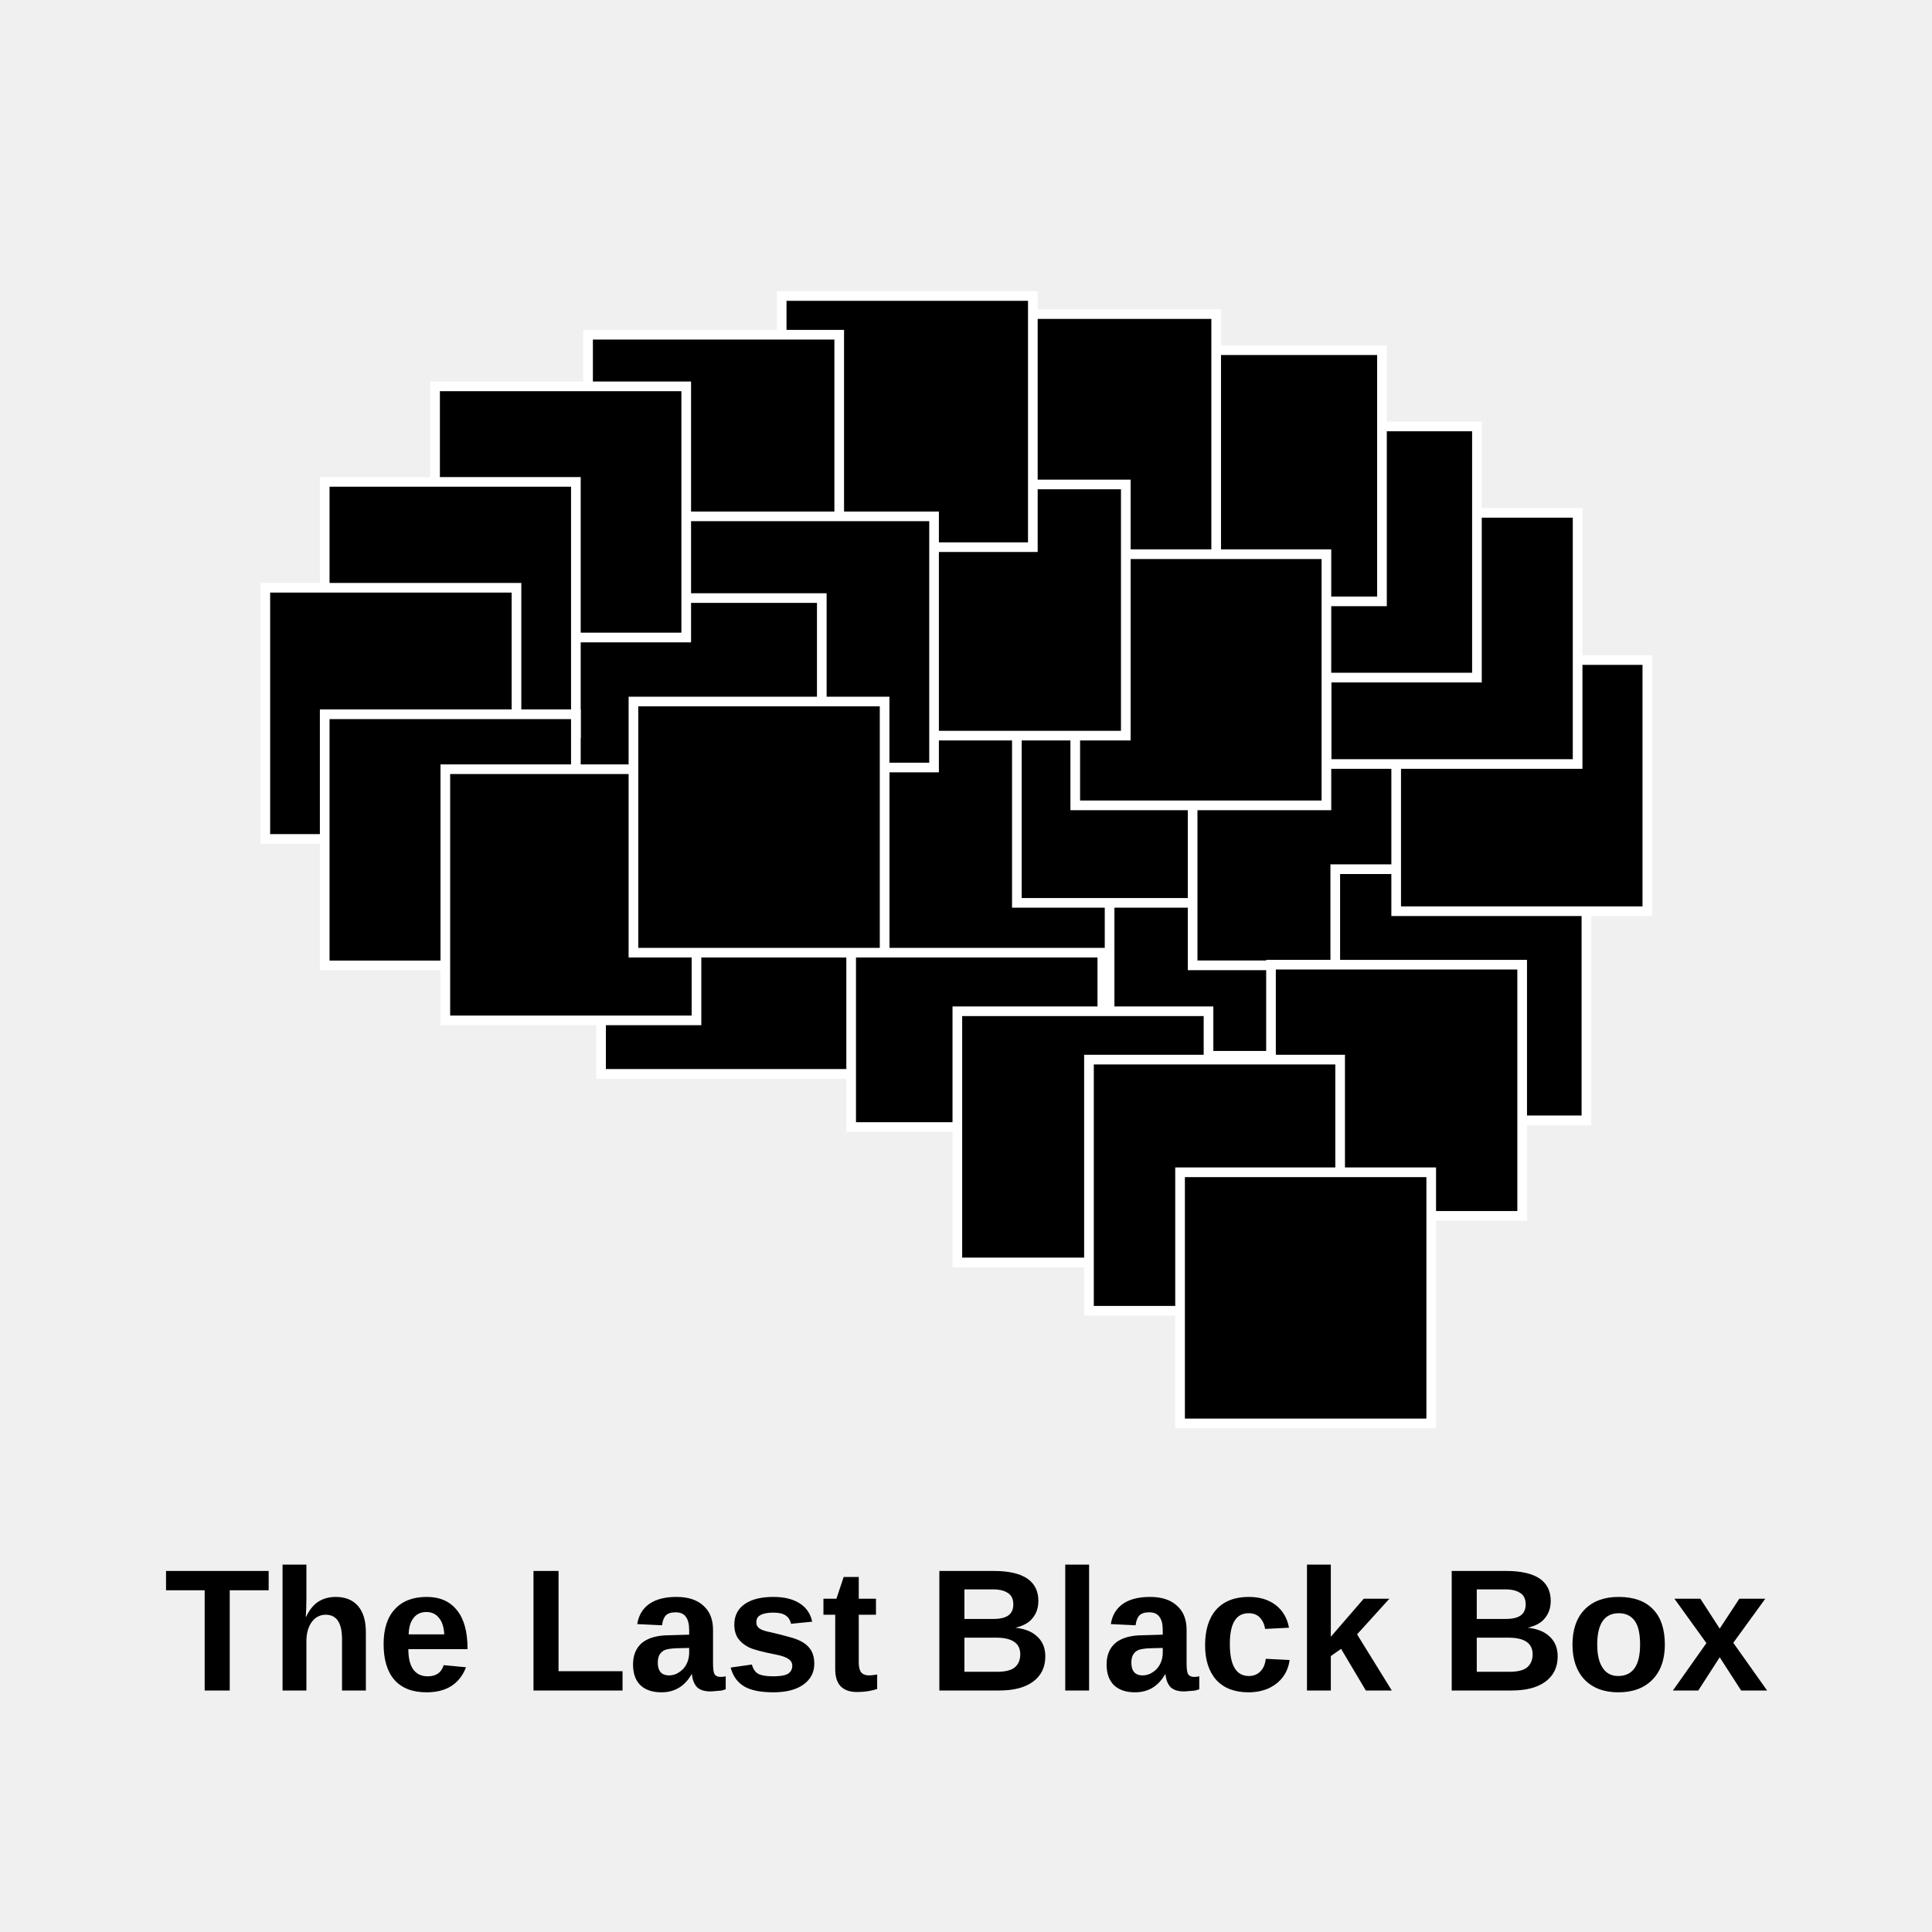
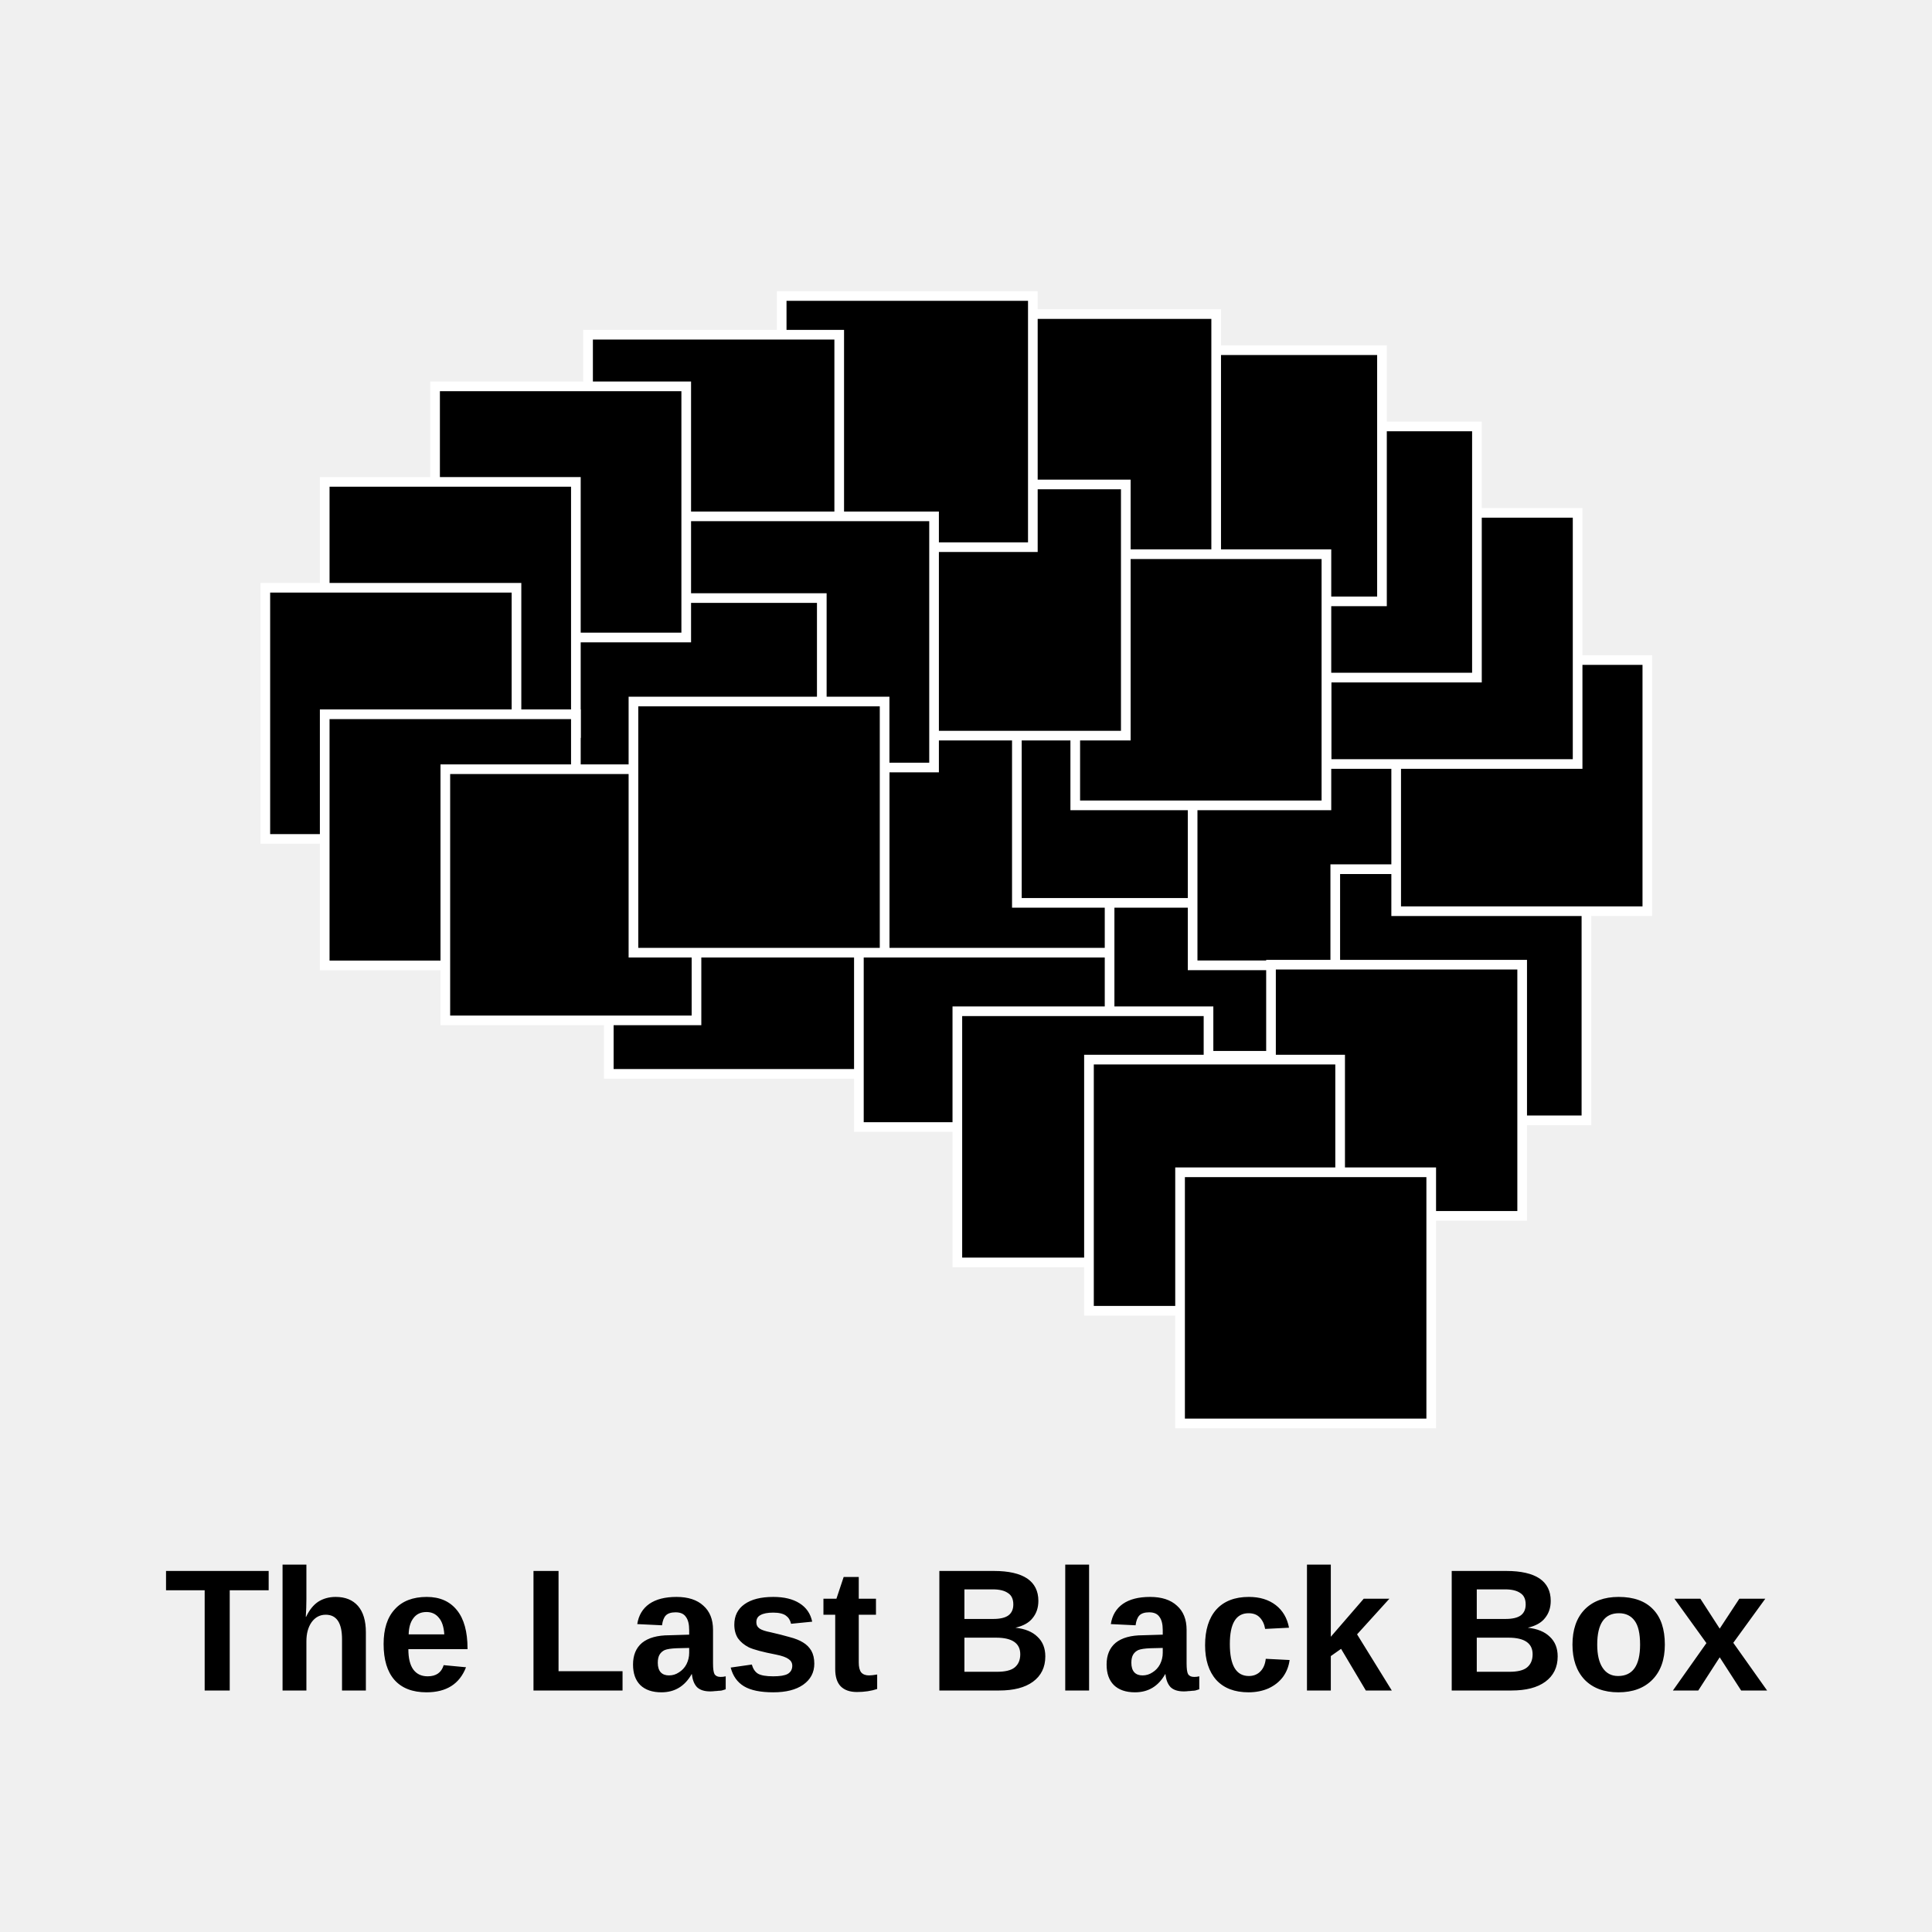
<svg xmlns="http://www.w3.org/2000/svg" id="logo_LBB_black_text" width="100mm" height="100mm" viewBox="0 0 100 100" version="1.1">
  <g id="Atoms" transform="scale(1,1) translate(0, 0)" style="fill:#000000;stroke:#FFFFFF;font-size:0.0px;">
-     <rect class="box" id="box_Atoms" x="31.111" y="42.584" width="13.0" height="13.0" style="fill-opacity:1;stroke-width:0.5;stroke-linecap:round;stroke-linejoin:miter;stroke-miterlimit:4;stroke-opacity:1" />
+     <rect class="box" id="box_Atoms" x="31.511" y="42.584" width="13.0" height="13.0" style="fill-opacity:1;stroke-width:0.5;stroke-linecap:round;stroke-linejoin:miter;stroke-miterlimit:4;stroke-opacity:1" />
  </g>
  <g id="Electrons" transform="scale(1,1) translate(0, 0)" style="fill:#000000;stroke:#FFFFFF;font-size:0.0px;">
-     <rect class="box" id="box_Electrons" x="44.056" y="45.334" width="13.0" height="13.0" style="fill-opacity:1;stroke-width:0.5;stroke-linecap:round;stroke-linejoin:miter;stroke-miterlimit:4;stroke-opacity:1" />
+     <rect class="box" id="box_Electrons" x="44.456" y="45.334" width="13.0" height="13.0" style="fill-opacity:1;stroke-width:0.5;stroke-linecap:round;stroke-linejoin:miter;stroke-miterlimit:4;stroke-opacity:1" />
  </g>
  <g id="Magnets" transform="scale(1,1) translate(0, 0)" style="fill:#000000;stroke:#FFFFFF;font-size:0.0px;">
    <rect class="box" id="box_Magnets" x="45.787" y="36.310" width="13.0" height="13.0" style="fill-opacity:1;stroke-width:0.5;stroke-linecap:round;stroke-linejoin:miter;stroke-miterlimit:4;stroke-opacity:1" />
  </g>
  <g id="Light" transform="scale(1,1) translate(0, 0)" style="fill:#000000;stroke:#FFFFFF;font-size:0.0px;">
    <rect class="box" id="box_Light" x="57.432" y="41.647" width="13.0" height="13.0" style="fill-opacity:1;stroke-width:0.5;stroke-linecap:round;stroke-linejoin:miter;stroke-miterlimit:4;stroke-opacity:1" />
  </g>
  <g id="Sensors" transform="scale(1,1) translate(0, 0)" style="fill:#000000;stroke:#FFFFFF;font-size:0.0px;">
    <rect class="box" id="box_Sensors" x="52.633" y="33.732" width="13.0" height="13.0" style="fill-opacity:1;stroke-width:0.5;stroke-linecap:round;stroke-linejoin:miter;stroke-miterlimit:4;stroke-opacity:1" />
  </g>
  <g id="Motors" transform="scale(1,1) translate(0, 0)" style="fill:#000000;stroke:#FFFFFF;font-size:0.0px;">
    <rect class="box" id="box_Motors" x="61.730" y="36.965" width="13.0" height="13.0" style="fill-opacity:1;stroke-width:0.5;stroke-linecap:round;stroke-linejoin:miter;stroke-miterlimit:4;stroke-opacity:1" />
  </g>
  <g id="Transistors" transform="scale(1,1) translate(0, 0)" style="fill:#000000;stroke:#FFFFFF;font-size:0.0px;">
    <rect class="box" id="box_Transistors" x="69.113" y="44.989" width="13.0" height="13.0" style="fill-opacity:1;stroke-width:0.5;stroke-linecap:round;stroke-linejoin:miter;stroke-miterlimit:4;stroke-opacity:1" />
  </g>
  <g id="Amplifiers" transform="scale(1,1) translate(0, 0)" style="fill:#000000;stroke:#FFFFFF;font-size:0.0px;">
    <rect class="box" id="box_Amplifiers" x="72.266" y="34.164" width="13.0" height="13.0" style="fill-opacity:1;stroke-width:0.5;stroke-linecap:round;stroke-linejoin:miter;stroke-miterlimit:4;stroke-opacity:1" />
  </g>
  <g id="Circuits" transform="scale(1,1) translate(0, 0)" style="fill:#000000;stroke:#FFFFFF;font-size:0.0px;">
    <rect class="box" id="box_Circuits" x="68.657" y="26.546" width="13.0" height="13.0" style="fill-opacity:1;stroke-width:0.5;stroke-linecap:round;stroke-linejoin:miter;stroke-miterlimit:4;stroke-opacity:1" />
  </g>
  <g id="Data" transform="scale(1,1) translate(0, 0)" style="fill:#000000;stroke:#FFFFFF;font-size:0.0px;">
    <rect class="box" id="box_Data" x="63.446" y="22.072" width="13.0" height="13.0" style="fill-opacity:1;stroke-width:0.5;stroke-linecap:round;stroke-linejoin:miter;stroke-miterlimit:4;stroke-opacity:1" />
  </g>
  <g id="Logic" transform="scale(1,1) translate(0, 0)" style="fill:#000000;stroke:#FFFFFF;font-size:0.0px;">
    <rect class="box" id="box_Logic" x="58.531" y="18.127" width="13.0" height="13.0" style="fill-opacity:1;stroke-width:0.5;stroke-linecap:round;stroke-linejoin:miter;stroke-miterlimit:4;stroke-opacity:1" />
  </g>
  <g id="Memory" transform="scale(1,1) translate(0, 0)" style="fill:#000000;stroke:#FFFFFF;font-size:0.0px;">
    <rect class="box" id="box_Memory" x="49.949" y="16.257" width="13.0" height="13.0" style="fill-opacity:1;stroke-width:0.5;stroke-linecap:round;stroke-linejoin:miter;stroke-miterlimit:4;stroke-opacity:1" />
  </g>
  <g id="FPGAs" transform="scale(1,1) translate(0, 0)" style="fill:#000000;stroke:#FFFFFF;font-size:0.0px;">
    <rect class="box" id="box_FPGAs" x="55.655" y="28.685" width="13.0" height="13.0" style="fill-opacity:1;stroke-width:0.5;stroke-linecap:round;stroke-linejoin:miter;stroke-miterlimit:4;stroke-opacity:1" />
  </g>
  <g id="Computers" transform="scale(1,1) translate(0, 0)" style="fill:#000000;stroke:#FFFFFF;font-size:0.0px;">
    <rect class="box" id="box_Computers" x="45.271" y="25.076" width="13.0" height="13.0" style="fill-opacity:1;stroke-width:0.5;stroke-linecap:round;stroke-linejoin:miter;stroke-miterlimit:4;stroke-opacity:1" />
  </g>
  <g id="Control" transform="scale(1,1) translate(0, 0)" style="fill:#000000;stroke:#FFFFFF;font-size:0.0px;">
    <rect class="box" id="box_Control" x="40.460" y="15.321" width="13.0" height="13.0" style="fill-opacity:1;stroke-width:0.5;stroke-linecap:round;stroke-linejoin:miter;stroke-miterlimit:4;stroke-opacity:1" />
  </g>
  <g id="Robotics" transform="scale(1,1) translate(0, 0)" style="fill:#000000;stroke:#FFFFFF;font-size:0.0px;">
    <rect class="box" id="box_Robotics" x="30.438" y="17.326" width="13.0" height="13.0" style="fill-opacity:1;stroke-width:0.5;stroke-linecap:round;stroke-linejoin:miter;stroke-miterlimit:4;stroke-opacity:1" />
  </g>
  <g id="Power" transform="scale(1,1) translate(0, 0)" style="fill:#000000;stroke:#FFFFFF;font-size:0.0px;">
    <rect class="box" id="box_Power" x="35.347" y="26.727" width="13.0" height="13.0" style="fill-opacity:1;stroke-width:0.5;stroke-linecap:round;stroke-linejoin:miter;stroke-miterlimit:4;stroke-opacity:1" />
  </g>
  <g id="Systems" transform="scale(1,1) translate(0, 0)" style="fill:#000000;stroke:#FFFFFF;font-size:0.0px;">
    <rect class="box" id="box_Systems" x="29.536" y="30.956" width="13.0" height="13.0" style="fill-opacity:1;stroke-width:0.5;stroke-linecap:round;stroke-linejoin:miter;stroke-miterlimit:4;stroke-opacity:1" />
  </g>
  <g id="Linux" transform="scale(1,1) translate(0, 0)" style="fill:#000000;stroke:#FFFFFF;font-size:0.0px;">
    <rect class="box" id="box_Linux" x="22.519" y="19.998" width="13.0" height="13.0" style="fill-opacity:1;stroke-width:0.5;stroke-linecap:round;stroke-linejoin:miter;stroke-miterlimit:4;stroke-opacity:1" />
  </g>
  <g id="Python" transform="scale(1,1) translate(0, 0)" style="fill:#000000;stroke:#FFFFFF;font-size:0.0px;">
    <rect class="box" id="box_Python" x="16.807" y="24.943" width="13.0" height="13.0" style="fill-opacity:1;stroke-width:0.5;stroke-linecap:round;stroke-linejoin:miter;stroke-miterlimit:4;stroke-opacity:1" />
  </g>
  <g id="Networks" transform="scale(1,1) translate(0, 0)" style="fill:#000000;stroke:#FFFFFF;font-size:0.0px;">
    <rect class="box" id="box_Networks" x="13.733" y="30.422" width="13.0" height="13.0" style="fill-opacity:1;stroke-width:0.5;stroke-linecap:round;stroke-linejoin:miter;stroke-miterlimit:4;stroke-opacity:1" />
  </g>
  <g id="Websites" transform="scale(1,1) translate(0, 0)" style="fill:#000000;stroke:#FFFFFF;font-size:0.0px;">
    <rect class="box" id="box_Websites" x="16.807" y="36.970" width="13.0" height="13.0" style="fill-opacity:1;stroke-width:0.5;stroke-linecap:round;stroke-linejoin:miter;stroke-miterlimit:4;stroke-opacity:1" />
  </g>
  <g id="Servers" transform="scale(1,1) translate(0, 0)" style="fill:#000000;stroke:#FFFFFF;font-size:0.0px;">
    <rect class="box" id="box_Servers" x="49.552" y="52.343" width="13.0" height="13.0" style="fill-opacity:1;stroke-width:0.5;stroke-linecap:round;stroke-linejoin:miter;stroke-miterlimit:4;stroke-opacity:1" />
  </g>
  <g id="Security" transform="scale(1,1) translate(0, 0)" style="fill:#000000;stroke:#FFFFFF;font-size:0.0px;">
    <rect class="box" id="box_Security" x="65.787" y="49.932" width="13.0" height="13.0" style="fill-opacity:1;stroke-width:0.5;stroke-linecap:round;stroke-linejoin:miter;stroke-miterlimit:4;stroke-opacity:1" />
  </g>
  <g id="Audio" transform="scale(1,1) translate(0, 0)" style="fill:#000000;stroke:#FFFFFF;font-size:0.0px;">
    <rect class="box" id="box_Audio" x="56.365" y="54.845" width="13.0" height="13.0" style="fill-opacity:1;stroke-width:0.5;stroke-linecap:round;stroke-linejoin:miter;stroke-miterlimit:4;stroke-opacity:1" />
  </g>
  <g id="Vision" transform="scale(1,1) translate(0, 0)" style="fill:#000000;stroke:#FFFFFF;font-size:0.0px;">
    <rect class="box" id="box_Vision" x="61.080" y="60.678" width="13.0" height="13.0" style="fill-opacity:1;stroke-width:0.5;stroke-linecap:round;stroke-linejoin:miter;stroke-miterlimit:4;stroke-opacity:1" />
  </g>
  <g id="Learning" transform="scale(1,1) translate(0, 0)" style="fill:#000000;stroke:#FFFFFF;font-size:0.0px;">
    <rect class="box" id="box_Learning" x="23.050" y="39.814" width="13.0" height="13.0" style="fill-opacity:1;stroke-width:0.5;stroke-linecap:round;stroke-linejoin:miter;stroke-miterlimit:4;stroke-opacity:1" />
  </g>
  <g id="Intelligence" transform="scale(1,1) translate(0, 0)" style="fill:#000000;stroke:#FFFFFF;font-size:0.0px;">
    <rect class="box" id="box_Intelligence" x="32.787" y="36.310" width="13.0" height="13.0" style="fill-opacity:1;stroke-width:0.5;stroke-linecap:round;stroke-linejoin:miter;stroke-miterlimit:4;stroke-opacity:1" />
  </g>
  <text class="text" id="text_LBB" x="8.500" y="87.500" style="font-style:normal;font-weight:bold;font-size:9.0px;line-height:1.25;font-family:'Arial';white-space:pre;display:inline;fill:#000000;fill-opacity:1;stroke:none">The Last Black Box</text>
</svg>
